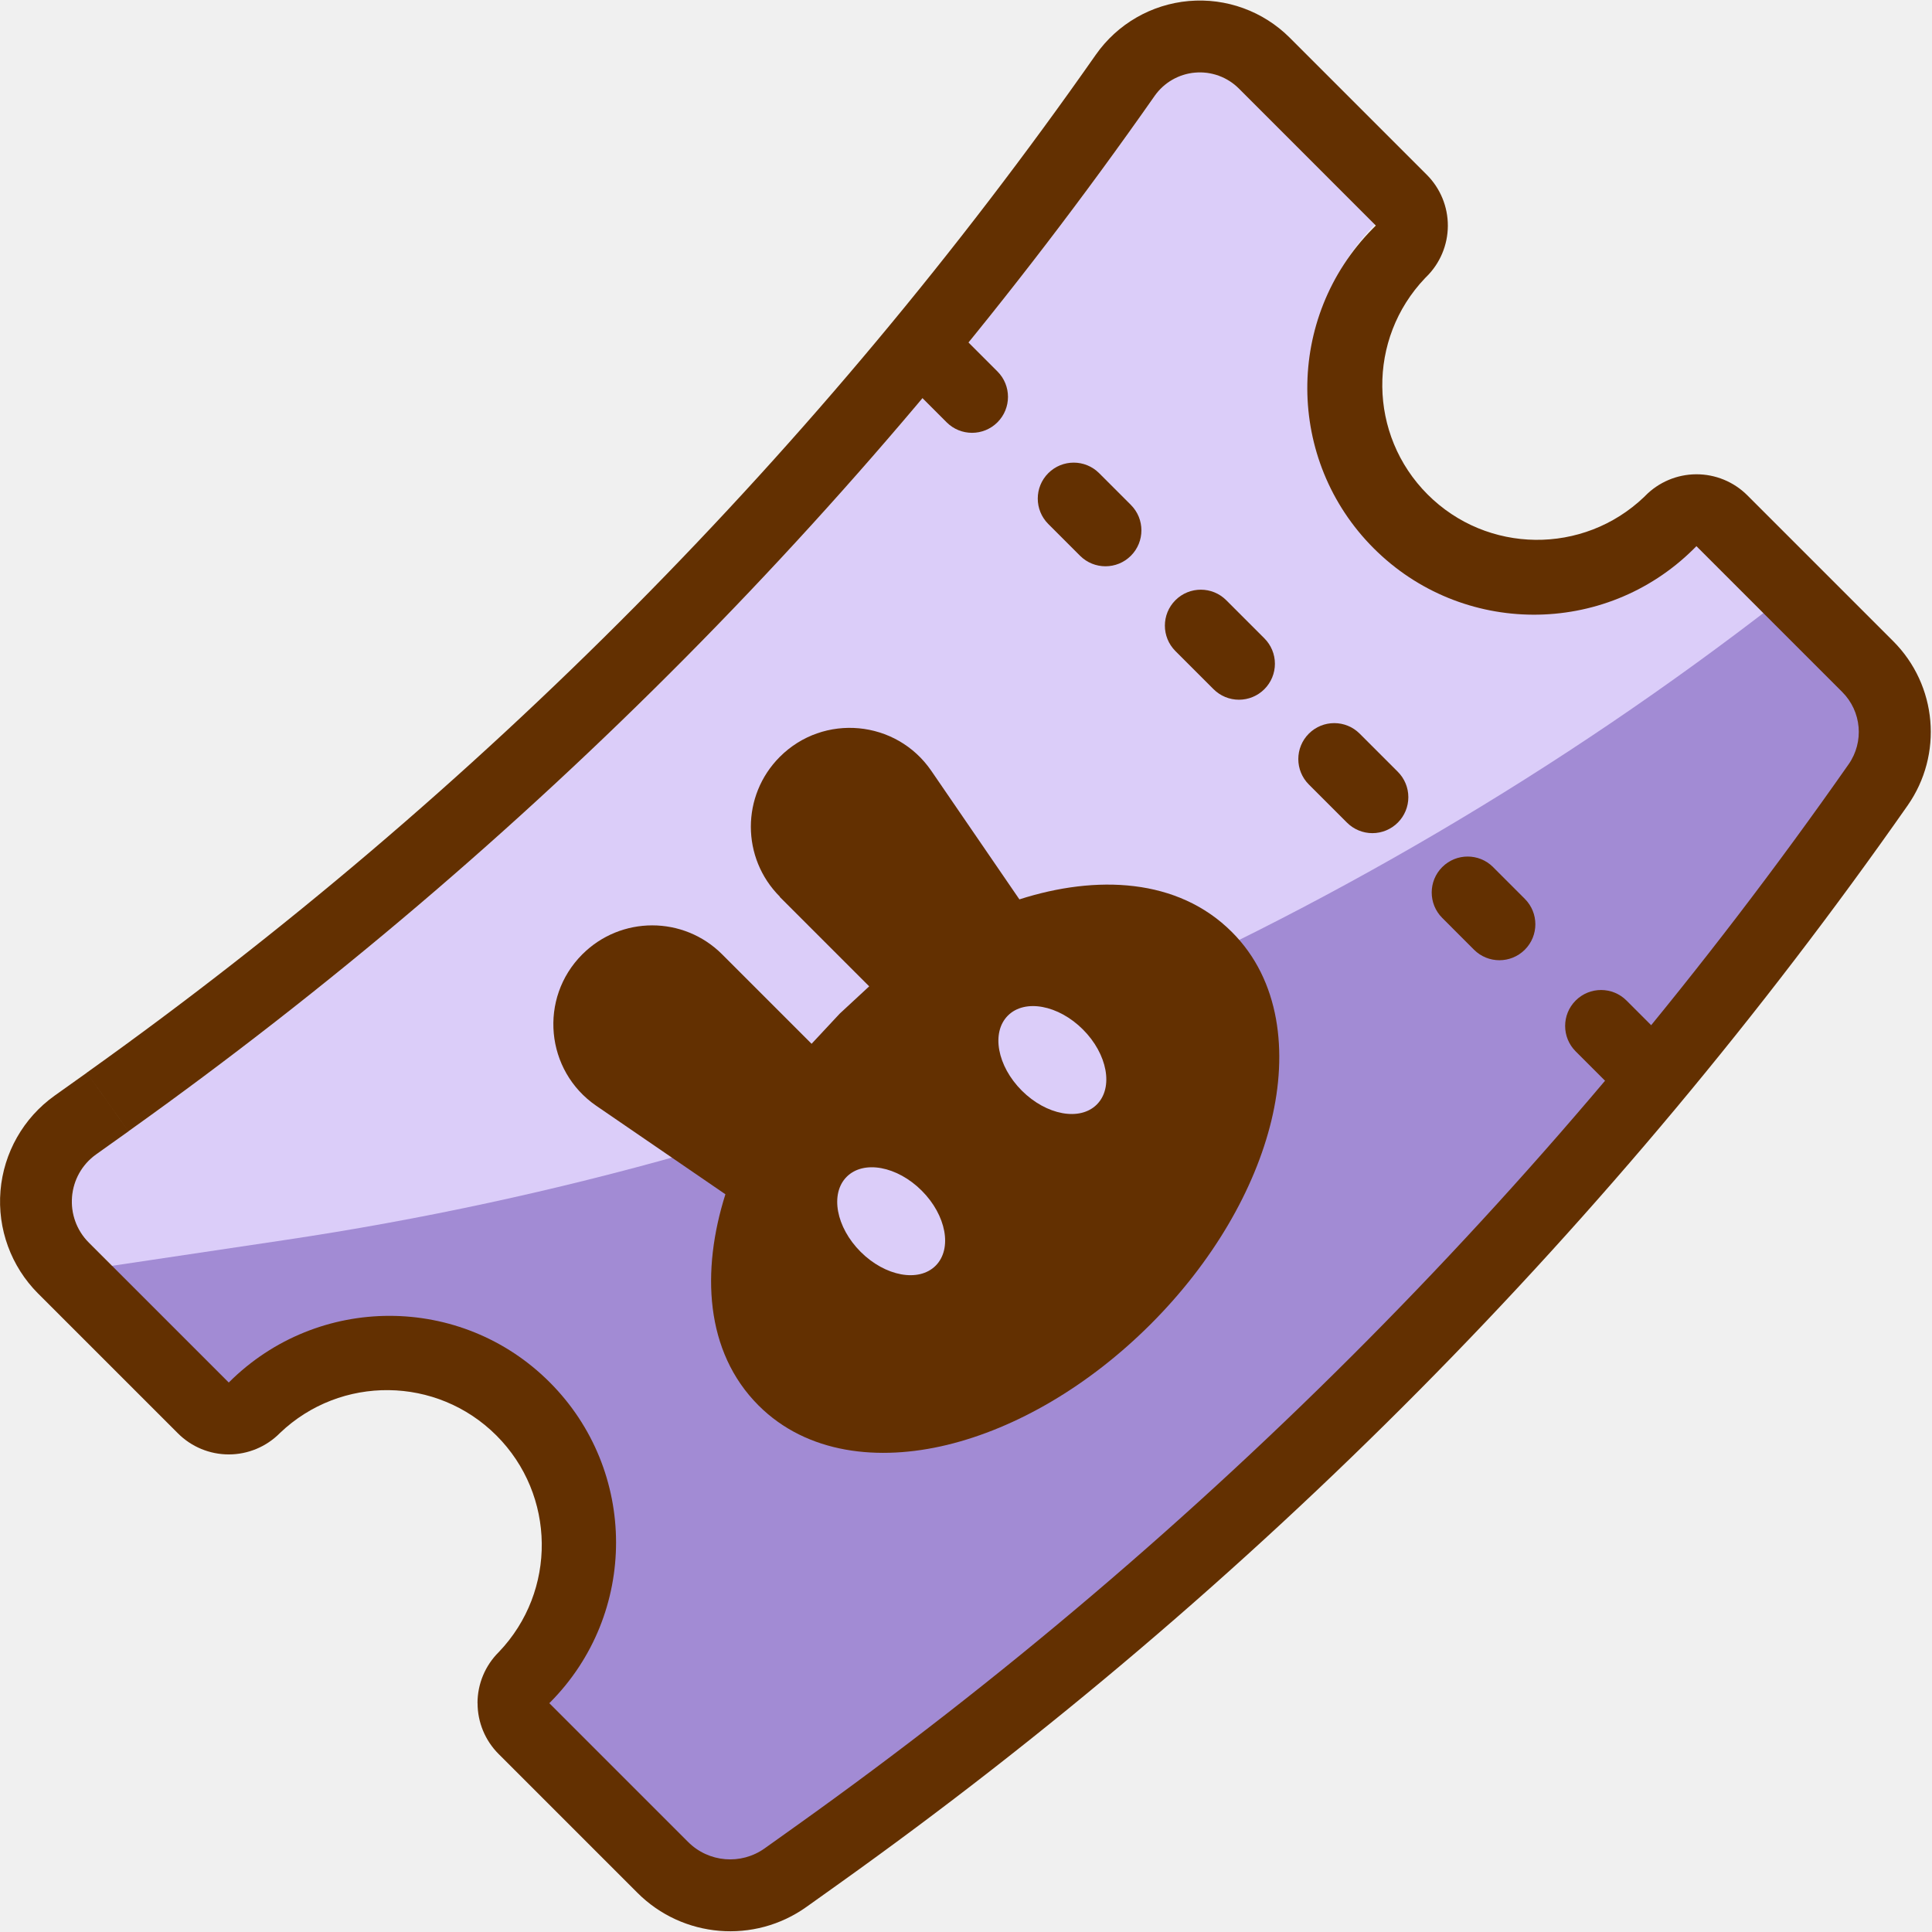
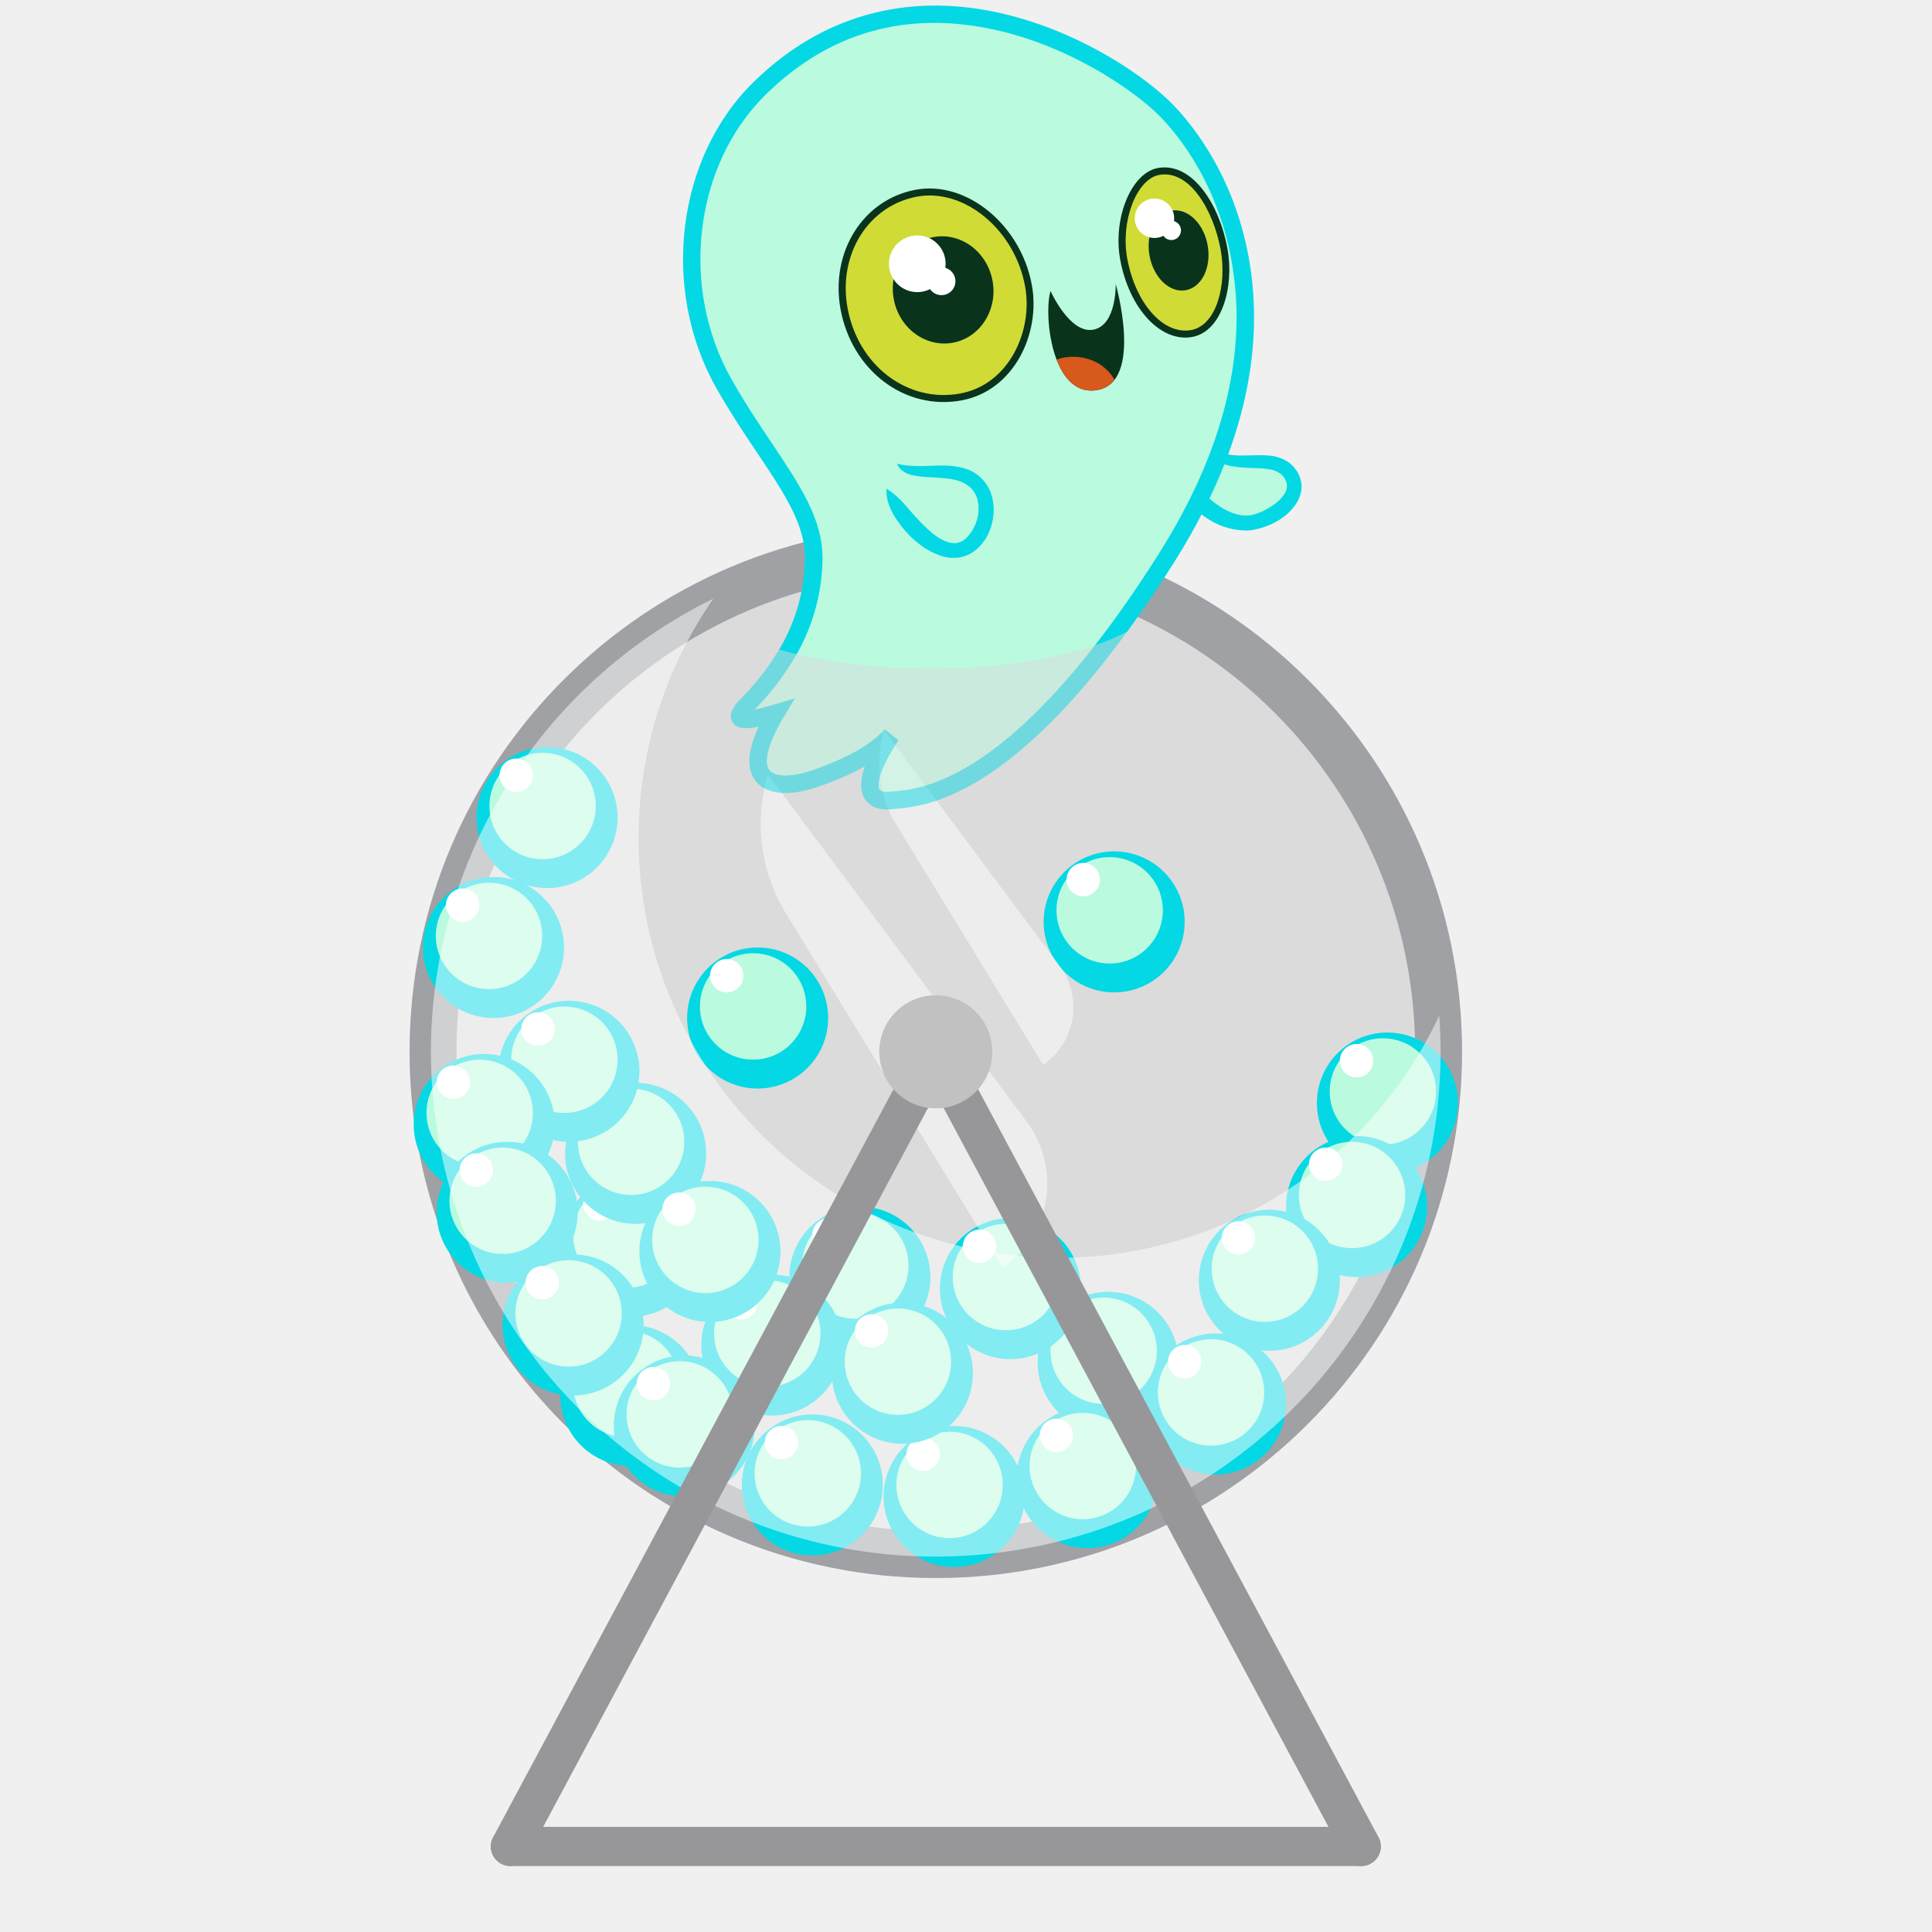
- <svg xmlns="http://www.w3.org/2000/svg" xmlns:xlink="http://www.w3.org/1999/xlink" width="64" height="64" fill="none">
-   <path d="M61.03 22.922a1.87 1.87 0 0 1 .21 2.397 145.99 145.99 0 0 1-34.837 35.147l-1.068.762a1.97 1.97 0 0 1-2.536-.211l-4.81-4.81a7.51 7.51 0 0 0-10.62-10.619l-4.424-4.424c-.84-.84-.725-2.237.243-2.927l1.07-.762A142.46 142.46 0 0 0 38.252 3.177a1.83 1.83 0 0 1 2.788-.244l4.502 4.502a7.51 7.51 0 0 0 10.619 10.619l4.868 4.868z" fill="#dbcdf9" />
-   <path d="M63.16 24.252l-17.193 21.77L23.73 62.856l-4.277-4.308-1.543-1.87 1.543-2.233.54-2.233-.298-2.38-.893-2.233-1.488-1.786-1.786-1.19-1.935-.595h-2.38l-2.53.893-1.488 1.34-3.572-4.316 5.81-.867a106.28 106.28 0 0 0 49.452-21.132l4.277 4.308z" fill="#a28bd4" />
-   <g fill-rule="evenodd" fill="#633001">
-     <path d="M15.818 56.416a2.38 2.38 0 0 1 .701-1.685l.008-.008a5.13 5.13 0 0 0-7.253-7.253l-.008.008a2.38 2.38 0 0 1-3.371.004L1.26 42.848a4.31 4.31 0 0 1 .545-6.55l1.07-.762 1.383 1.94-1.07.762c-.97.69-1.085 2.086-.243 2.927l4.633 4.633.01-.01c2.945-2.933 7.692-2.93 10.62 0a7.51 7.51 0 0 1 .012 10.609l-.023.023 4.598 4.598a1.97 1.97 0 0 0 2.536.211l1.068-.762A145.99 145.99 0 0 0 61.236 25.32a1.87 1.87 0 0 0-.21-2.397l-4.83-4.83-.106.106A7.51 7.51 0 0 1 45.47 7.578l.106-.106-4.538-4.54a1.83 1.83 0 0 0-2.788.244A142.46 142.46 0 0 1 4.257 37.474l-1.383-1.94A140.08 140.08 0 0 0 36.301 1.812a4.21 4.21 0 0 1 6.423-.563l4.54 4.54a2.38 2.38 0 0 1-.017 3.384l-.037.037a5.13 5.13 0 0 0 7.253 7.253l.037-.037a2.38 2.38 0 0 1 3.384-.017l4.83 4.83c1.46 1.46 1.66 3.756.477 5.446a148.37 148.37 0 0 1-35.405 35.72l-1.068.762a4.35 4.35 0 0 1-5.603-.466l-4.598-4.598a2.38 2.38 0 0 1-.697-1.686z" />
-     <use xlink:href="#A" />
-     <use xlink:href="#A" x="4.42" y="4.421" />
-     <use xlink:href="#B" />
-     <use xlink:href="#B" x="4.42" y="4.42" />
-     <path d="M49.46 28.724l1.052 1.052a1.19 1.19 0 1 1-1.684 1.684l-1.052-1.053a1.19 1.19 0 1 1 1.684-1.684z" />
-     <use xlink:href="#A" x="21.89" y="21.891" />
-     <path d="M25.833 29.703c-1.28-1.28-1.28-3.353 0-4.632 1.45-1.45 3.86-1.226 5.018.464l2.918 4.258c2.547-.817 5.25-.71 7.04 1.082 1.6 1.6 1.854 3.982 1.308 6.243-.552 2.286-1.947 4.695-4 6.747s-4.46 3.447-6.747 4c-2.26.546-4.633.3-6.243-1.308-1.78-1.78-1.898-4.463-1.097-6.995l-4.276-2.93c-1.69-1.16-1.914-3.568-.464-5.018 1.28-1.28 3.353-1.28 4.632 0l2.963 2.963.933-1 .975-.903-2.96-2.96z" />
+ <svg xmlns="http://www.w3.org/2000/svg" xmlns:xlink="http://www.w3.org/1999/xlink" viewBox="0 0 64 64">
+   <defs>
+     <style>.cls-1{fill:none;}.cls-2{fill:#dbdbdb;}.cls-3{fill:#9fa1a5;}.cls-4{fill:#04d8e4;}.cls-5{fill:#bafadf;}.cls-6,.cls-7{fill:#fff;}.cls-10,.cls-7{opacity:0.5;}.cls-8{fill:#979799;}.cls-9{fill:#c1c1c1;}.cls-11{fill:#d0db35;}.cls-12{fill:#09331b;}.cls-13{fill:#d7591c;}</style>
+     <symbol id="New_Symbol_2" data-name="New Symbol 2" viewBox="0 0 620 620">
+       <rect class="cls-1" width="620" height="620" />
+       <circle class="cls-2" cx="310" cy="348.42" r="174.32" transform="translate(-155.58 321.25) rotate(-45)" />
+       <path class="cls-3" d="M310,174.1A174.32,174.32,0,1,0,484.32,348.42,174.32,174.32,0,0,0,310,174.1Zm0,333.11A158.79,158.79,0,1,1,468.79,348.42,158.79,158.79,0,0,1,310,507.21Z" />
+       <circle class="cls-4" cx="284.84" cy="423.05" r="23.36" />
+       <circle class="cls-5" cx="283.34" cy="419.22" r="17.62" />
+       <circle class="cls-6" cx="274.62" cy="409.04" r="5.53" />
+       <circle class="cls-4" cx="255.68" cy="445.56" r="23.36" />
+       <circle class="cls-5" cx="254.18" cy="441.72" r="17.62" />
+       <circle class="cls-6" cx="245.45" cy="431.55" r="5.53" />
+       <circle class="cls-4" cx="367.09" cy="451.3" r="23.36" />
+       <circle class="cls-5" cx="365.6" cy="447.47" r="17.62" />
+       <circle class="cls-6" cx="356.87" cy="437.29" r="5.53" />
+       <circle class="cls-4" cx="316.06" cy="495.73" r="23.36" />
+       <circle class="cls-5" cx="314.56" cy="491.9" r="17.62" />
+       <circle class="cls-6" cx="305.83" cy="481.72" r="5.53" />
+       <circle class="cls-4" cx="459.6" cy="365.4" r="23.36" />
+       <circle class="cls-5" cx="458.1" cy="361.57" r="17.62" />
+       <circle class="cls-6" cx="449.38" cy="351.39" r="5.53" />
+       <circle class="cls-4" cx="449.38" cy="399.69" r="23.36" />
+       <circle class="cls-5" cx="447.88" cy="395.86" r="17.62" />
+       <circle class="cls-6" cx="439.15" cy="385.68" r="5.53" />
+       <circle class="cls-4" cx="420.49" cy="424.11" r="23.36" />
+       <circle class="cls-5" cx="419" cy="420.28" r="17.62" />
+       <circle class="cls-6" cx="410.27" cy="410.11" r="5.53" />
+       <circle class="cls-4" cx="402.66" cy="465.09" r="23.36" />
+       <circle class="cls-5" cx="401.17" cy="461.26" r="17.62" />
+       <circle class="cls-6" cx="392.44" cy="451.08" r="5.53" />
+       <circle class="cls-4" cx="360.19" cy="489.47" r="23.36" />
+       <circle class="cls-5" cx="358.69" cy="485.64" r="17.62" />
+       <circle class="cls-6" cx="349.97" cy="475.46" r="5.53" />
+       <circle class="cls-4" cx="334.71" cy="426.87" r="23.36" />
+       <circle class="cls-5" cx="333.22" cy="423.04" r="17.62" />
+       <circle class="cls-6" cx="324.49" cy="412.86" r="5.53" />
+       <circle class="cls-4" cx="298.94" cy="454.9" r="23.36" />
+       <circle class="cls-5" cx="297.44" cy="451.07" r="17.62" />
+       <circle class="cls-6" cx="288.72" cy="440.89" r="5.53" />
+       <circle class="cls-4" cx="269.09" cy="491.9" r="23.36" />
+       <circle class="cls-5" cx="267.59" cy="488.07" r="17.62" />
+       <circle class="cls-6" cx="258.87" cy="477.89" r="5.53" />
+       <circle class="cls-4" cx="208.96" cy="462.28" r="23.36" />
+       <circle class="cls-5" cx="207.47" cy="458.45" r="17.62" />
+       <circle class="cls-6" cx="198.74" cy="448.27" r="5.53" />
+       <circle class="cls-4" cx="208.96" cy="412.86" r="23.36" />
+       <circle class="cls-5" cx="207.47" cy="409.03" r="17.62" />
+       <circle class="cls-6" cx="198.74" cy="398.85" r="5.53" />
+       <circle class="cls-4" cx="210.56" cy="382.07" r="23.36" />
+       <circle class="cls-5" cx="209.06" cy="378.23" r="17.62" />
+       <circle class="cls-6" cx="200.33" cy="368.06" r="5.53" />
+       <circle class="cls-4" cx="188.46" cy="354.88" r="23.36" />
+       <circle class="cls-5" cx="186.96" cy="351.05" r="17.62" />
+       <circle class="cls-6" cx="178.23" cy="340.87" r="5.53" />
+       <circle class="cls-4" cx="160.4" cy="372.5" r="23.36" />
+       <circle class="cls-5" cx="158.9" cy="368.66" r="17.62" />
+       <circle class="cls-6" cx="150.18" cy="358.49" r="5.53" />
+       <circle class="cls-4" cx="168.01" cy="401.6" r="23.36" />
+       <circle class="cls-5" cx="166.51" cy="397.77" r="17.62" />
+       <circle class="cls-6" cx="157.78" cy="387.59" r="5.53" />
+       <circle class="cls-4" cx="189.85" cy="438.92" r="23.36" />
+       <circle class="cls-5" cx="188.35" cy="435.09" r="17.62" />
+       <circle class="cls-6" cx="179.62" cy="424.92" r="5.53" />
+       <circle class="cls-4" cx="235.17" cy="414.57" r="23.36" />
+       <circle class="cls-5" cx="233.67" cy="410.73" r="17.62" />
+       <circle class="cls-6" cx="224.95" cy="400.56" r="5.53" />
+       <circle class="cls-4" cx="226.68" cy="472.37" r="23.36" />
+       <circle class="cls-5" cx="225.18" cy="468.54" r="17.62" />
+       <circle class="cls-6" cx="216.46" cy="458.36" r="5.53" />
+       <circle class="cls-4" cx="250.98" cy="337.23" r="23.36" />
+       <circle class="cls-5" cx="249.48" cy="333.4" r="17.62" />
+       <circle class="cls-6" cx="240.75" cy="323.22" r="5.53" />
+       <circle class="cls-4" cx="181.23" cy="270.83" r="23.36" />
+       <circle class="cls-5" cx="179.74" cy="267" r="17.62" />
+       <circle class="cls-6" cx="171.01" cy="256.82" r="5.53" />
+       <circle class="cls-4" cx="163.48" cy="313.87" r="23.36" />
+       <circle class="cls-5" cx="161.99" cy="310.04" r="17.62" />
+       <circle class="cls-6" cx="153.26" cy="299.86" r="5.53" />
+       <circle class="cls-4" cx="369.08" cy="305.39" r="23.36" />
+       <circle class="cls-5" cx="367.59" cy="301.56" r="17.62" />
+       <circle class="cls-6" cx="358.86" cy="291.38" r="5.53" />
+       <path class="cls-7" d="M254.38,256.56h0a56.81,56.81,0,0,0,5.94,45.95L332.15,420h0a34.06,34.06,0,0,0,8-48.42Z" />
+       <path class="cls-7" d="M292.89,242h0a38.5,38.5,0,0,0,4,31.14l48.68,79.62h0A23.08,23.08,0,0,0,351,319.93Z" />
+       <path class="cls-7" d="M350.68,416.67A139.13,139.13,0,0,1,236.3,198.31,167.22,167.22,0,1,0,477.21,348.42c0-4-.16-8-.44-12A139.14,139.14,0,0,1,350.68,416.67Z" />
+       <path class="cls-8" d="M450.92,618.16a6.51,6.51,0,0,1-5.74-3.44L304.27,351.49a6.5,6.5,0,1,1,11.46-6.14L456.64,608.59a6.5,6.5,0,0,1-5.72,9.57Z" />
+       <path class="cls-8" d="M450.91,618.16H169.09a6.5,6.5,0,0,1,0-13H450.91a6.5,6.5,0,0,1,0,13Z" />
+       <path class="cls-8" d="M169.08,618.16a6.5,6.5,0,0,1-5.72-9.57L304.27,345.35a6.5,6.5,0,1,1,11.46,6.14L174.82,614.72A6.51,6.51,0,0,1,169.08,618.16Z" />
+       <circle class="cls-9" cx="310" cy="348.42" r="18.73" />
+       <path class="cls-5" d="M398.57,147.19c8.44,11,23.5.89,29.12,10.26,4.29,7.14-5.43,14.27-13,15.63-7.8,1.42-21.05-5.49-25.5-21.15" />
+       <path class="cls-4" d="M398.57,147.19a55,55,0,0,0,5,2.39,16.72,16.72,0,0,0,5,1.2c3.53.35,7.24-.2,11.41.1a13.75,13.75,0,0,1,6.51,2,10.59,10.59,0,0,1,2.66,2.55,10.07,10.07,0,0,1,1.67,3.32,8.67,8.67,0,0,1,.23,3.89,10.8,10.8,0,0,1-1.25,3.5,17.08,17.08,0,0,1-4.48,5,21.6,21.6,0,0,1-5.57,3.09,22.35,22.35,0,0,1-6.37,1.51A23.39,23.39,0,0,1,401,172.41a26.14,26.14,0,0,1-9-8.62c-2.31-3.44-3.66-7.6-2.74-11.86a92,92,0,0,1,7.08,8.75,34.85,34.85,0,0,0,7.56,7c2.82,1.87,6.16,3.23,9.28,3.11a8,8,0,0,0,1.12-.11c.4-.08.8-.17,1.21-.28a16.62,16.62,0,0,0,2.38-.87,24.65,24.65,0,0,0,4.37-2.56,12.2,12.2,0,0,0,3.25-3.38,4.64,4.64,0,0,0,.69-3.63,5.64,5.64,0,0,0-.86-1.79,6,6,0,0,0-1.42-1.43,9.68,9.68,0,0,0-4.33-1.43c-3.45-.41-7.43-.11-11.5-.88a16.13,16.13,0,0,1-5.9-2.19A8.47,8.47,0,0,1,398.57,147.19Z" />
+       <path class="cls-5" d="M386.38,184.85c50.51-80,15.14-134-1.51-149.74-19.09-18-83-55-133.18-5.92-23.6,23.1-30.4,65.3-11.79,98.09,14.13,24.87,29.76,40,29.66,57.72A62.67,62.67,0,0,1,261,216c13.06,3.47,29.43,5.54,47.2,5.54,24,0,45.44-3.76,59.62-9.67C373.68,204.1,379.88,195.14,386.38,184.85Z" />
+       <path class="cls-1" d="M250,235.05c1.43-.29,3.43-.77,6.22-1.6l7.13-2.1-3.82,6.37c-5,8.33-6.7,14.86-4.58,17.46,1.9,2.33,7.54,2.29,14.36-.09,14.35-5,20-9.46,23.87-13.49l4.49,3.64c-6.69,9.95-7.09,14.93-6.26,16.31.51.86,2.21.83,3.18.74.35,0,.75-.07,1.18-.1,4.77-.39,14.69-1.19,29.36-11.11,12.06-8.17,24.63-20.65,37.54-37.24-14,4.78-33.22,7.73-54.47,7.73a192.46,192.46,0,0,1-44.29-4.81A87.35,87.35,0,0,1,250,235Z" />
+       <g class="cls-10">
+         <path class="cls-5" d="M308.17,221.57c-17.77,0-34.14-2.07-47.2-5.54a87.89,87.89,0,0,1-13.72,17.68c-4.51,4.75-2.81,6.23,9.76,2.52-13.46,22.49-1.58,26.78,13.23,21.59s20.77-9.85,25-14.2c-9.87,14.68-8.83,22.37-.39,21.55,7.36-.71,33.05-.4,73-53.27C353.61,217.81,332.17,221.57,308.17,221.57Z" />
+         <path class="cls-4" d="M325.1,251.08c-14.67,9.92-24.59,10.72-29.36,11.11-.43,0-.83.06-1.18.1-1,.09-2.67.12-3.18-.74-.83-1.38-.43-6.36,6.26-16.31l-4.49-3.64c-3.91,4-9.52,8.45-23.87,13.49-6.82,2.38-12.46,2.42-14.36.09-2.12-2.6-.41-9.13,4.58-17.46l3.82-6.37-7.13,2.1c-2.79.83-4.79,1.31-6.22,1.6l0,0a87.35,87.35,0,0,0,13.87-18.25c-2-.48-3.94-1-5.81-1.54A83.09,83.09,0,0,1,245.83,231l-.69.72c-1.29,1.36-4.31,4.56-2.51,7.5,1.23,2,3.65,2.52,8.7,1.48-3.81,8.13-4.12,14.22-.9,18.16,3.62,4.44,11.2,5.06,20.77,1.71a96.89,96.89,0,0,0,15.27-6.66c-1.59,4.49-1.61,8-.07,10.62.92,1.55,3.28,4.06,8.72,3.54l1.08-.09a64.45,64.45,0,0,0,6.46-.79c12.79-2.32,37.06-11.76,70.71-57.92a71,71,0,0,1-10.73,4.58C349.73,230.43,337.16,242.91,325.1,251.08Z" />
+       </g>
+       <path class="cls-4" d="M413.66,85.33c-5.48-30.26-21.9-47.7-26.8-52.33-10.54-9.95-31.62-23.47-56.31-28.85-30.72-6.7-58.7,1.25-80.89,23C224,52.21,218.75,95.89,237.38,128.71c4.5,7.92,9.21,15,13.37,21.17,8.93,13.34,16,23.88,15.91,35.1a60.09,60.09,0,0,1-8.59,30.24c1.87.54,3.8,1.06,5.81,1.54A65.32,65.32,0,0,0,272.46,185c.08-13-7.41-24.18-16.89-38.35-4.1-6.13-8.75-13.07-13.15-20.82C225,95.24,229.9,54.58,253.72,31.26c21-20.58,46.46-27.79,75.6-21.45,25.16,5.48,45.51,19.81,53.56,27.41,4.58,4.32,19.91,20.63,25.08,49.15,5.49,30.34-2.59,63-24,96.93q-10.77,17.07-21.29,30.54a71,71,0,0,0,10.73-4.58c4.95-6.8,10.11-14.38,15.46-22.86C411.07,151.16,419.42,117.15,413.66,85.33Z" />
+       <path class="cls-11" d="M340.72,94.67C337.35,76.08,320.38,61,303.68,64s-27.45,19.61-24.07,38.2,19.55,32.79,38.61,29.33C334.92,128.48,343.55,110.27,340.72,94.67Z" />
+       <path class="cls-12" d="M318.43,132.65c-18.72,3.4-36.27-9.9-40-30.27-3.44-19,7.54-36.37,25-39.54,16.84-3.06,34.78,11.72,38.39,31.63C344.74,110.33,336,129.46,318.43,132.65ZM303.88,65.12c-16.19,2.94-26.35,19.12-23.13,36.85,3.46,19.09,19.83,31.56,37.26,28.4,16.22-2.94,24.25-20.72,21.57-35.49C336.19,76.19,319.51,62.29,303.88,65.12Z" />
+       <path class="cls-11" d="M405.47,82.54C402.79,67.79,394,54.94,383.75,56.8c-7.93,1.44-13.92,15.77-11.54,28.93,2.68,14.75,12.2,26.62,22.52,24.75C403.77,108.84,407.71,94.92,405.47,82.54Z" />
+       <path class="cls-12" d="M394.94,111.62c-10.43,1.89-20.91-9.39-23.87-25.68-2.48-13.69,3.7-28.69,12.48-30.28C395,53.58,404,67.85,406.61,82.33,408.91,95,404.77,109.84,394.94,111.62ZM384,57.94c-7.49,1.36-12.84,15.28-10.61,27.58,2.73,15,12,25.48,21.17,23.82,8.47-1.54,11.91-15,9.81-26.59C401.9,69.37,393.94,56.13,384,57.94Z" />
+       <ellipse class="cls-12" cx="312.42" cy="96.05" rx="16.64" ry="17.79" transform="translate(-12.12 57.28) rotate(-10.28)" />
+       <circle class="cls-6" cx="303.86" cy="87.38" r="9.39" />
+       <circle class="cls-6" cx="311.89" cy="93.16" r="4.61" />
+       <ellipse class="cls-12" cx="390.42" cy="82.98" rx="9.78" ry="13.39" transform="translate(-8.54 70.99) rotate(-10.28)" />
+       <path class="cls-12" d="M348,96.39s6.34,14.25,14.14,12.83,7.46-15.13,7.46-15.13,9.27,32.33-6,35.1S345.66,104.16,348,96.39Z" />
+       <path class="cls-13" d="M362,119.46a17.07,17.07,0,0,0-12-.36c2.47,6.45,6.78,11.32,13.59,10.09a8.84,8.84,0,0,0,5.61-3.4A14.78,14.78,0,0,0,362,119.46Z" />
+       <path class="cls-5" d="M297.16,153.59c5.7,5.77,20.19-1.06,27,7.45,5.66,7,.92,19.88-6.62,21.25-7.8,1.41-17.65-8.53-23.92-20.37" />
+       <path class="cls-4" d="M297.16,153.59a21.46,21.46,0,0,0,5.17.74,43.22,43.22,0,0,0,5.23,0c3.6-.12,7.46-.41,11.53.72a13.28,13.28,0,0,1,9.3,8.68,17.93,17.93,0,0,1-.75,12.51,15.69,15.69,0,0,1-3.66,5.29,11.89,11.89,0,0,1-6.14,3.14,13.41,13.41,0,0,1-6.68-.73,23.53,23.53,0,0,1-5.48-2.86,32.92,32.92,0,0,1-8.21-8.32c-2.22-3.11-4-6.63-3.81-10.88,3.59,2.22,5.79,4.9,8.06,7.57a64.89,64.89,0,0,0,7.21,7.24c2.52,2.06,5.55,3.61,8.12,3.17a6.18,6.18,0,0,0,3.4-2,13.59,13.59,0,0,0,2.47-3.74,13,13,0,0,0,.82-8.92,8.32,8.32,0,0,0-2.21-3.62,7.76,7.76,0,0,0-1.71-1.29,9.68,9.68,0,0,0-2.06-.94,20.52,20.52,0,0,0-4.87-.92c-1.73-.19-3.53-.25-5.38-.37a31.37,31.37,0,0,1-5.72-.74,8.38,8.38,0,0,1-2.78-1.33A5,5,0,0,1,297.16,153.59Z" />
+       <circle class="cls-6" cx="382.43" cy="72.3" r="6.53" />
+       <circle class="cls-6" cx="388.02" cy="76.32" r="3.2" />
+     </symbol>
+   </defs>
+   <g id="Layer_2" data-name="Layer 2">
+     <g id="Layer_3" data-name="Layer 3">
+       <use width="620" height="620" transform="scale(0.1)" xlink:href="#New_Symbol_2" />
+     </g>
  </g>
-   <g fill="#dbcdf9">
-     <ellipse rx="1.432" ry="2.083" transform="matrix(.707107 -.707106 .707107 .707106 29.5212 40.4549)" />
-     <ellipse rx="1.432" ry="2.083" transform="matrix(.707108 -.707106 .707108 .707106 34.8607 35.1153)" />
-   </g>
-   <defs>
-     <path id="A" d="M31.99 11.253l1.052 1.052a1.19 1.19 0 1 1-1.684 1.684l-1.052-1.052a1.19 1.19 0 1 1 1.684-1.684z" />
-     <path id="B" d="M41.884 22.83a1.19 1.19 0 0 1-1.684 0l-1.263-1.263a1.19 1.19 0 1 1 1.684-1.684l1.263 1.263a1.19 1.19 0 0 1 0 1.684z" />
-   </defs>
</svg>
